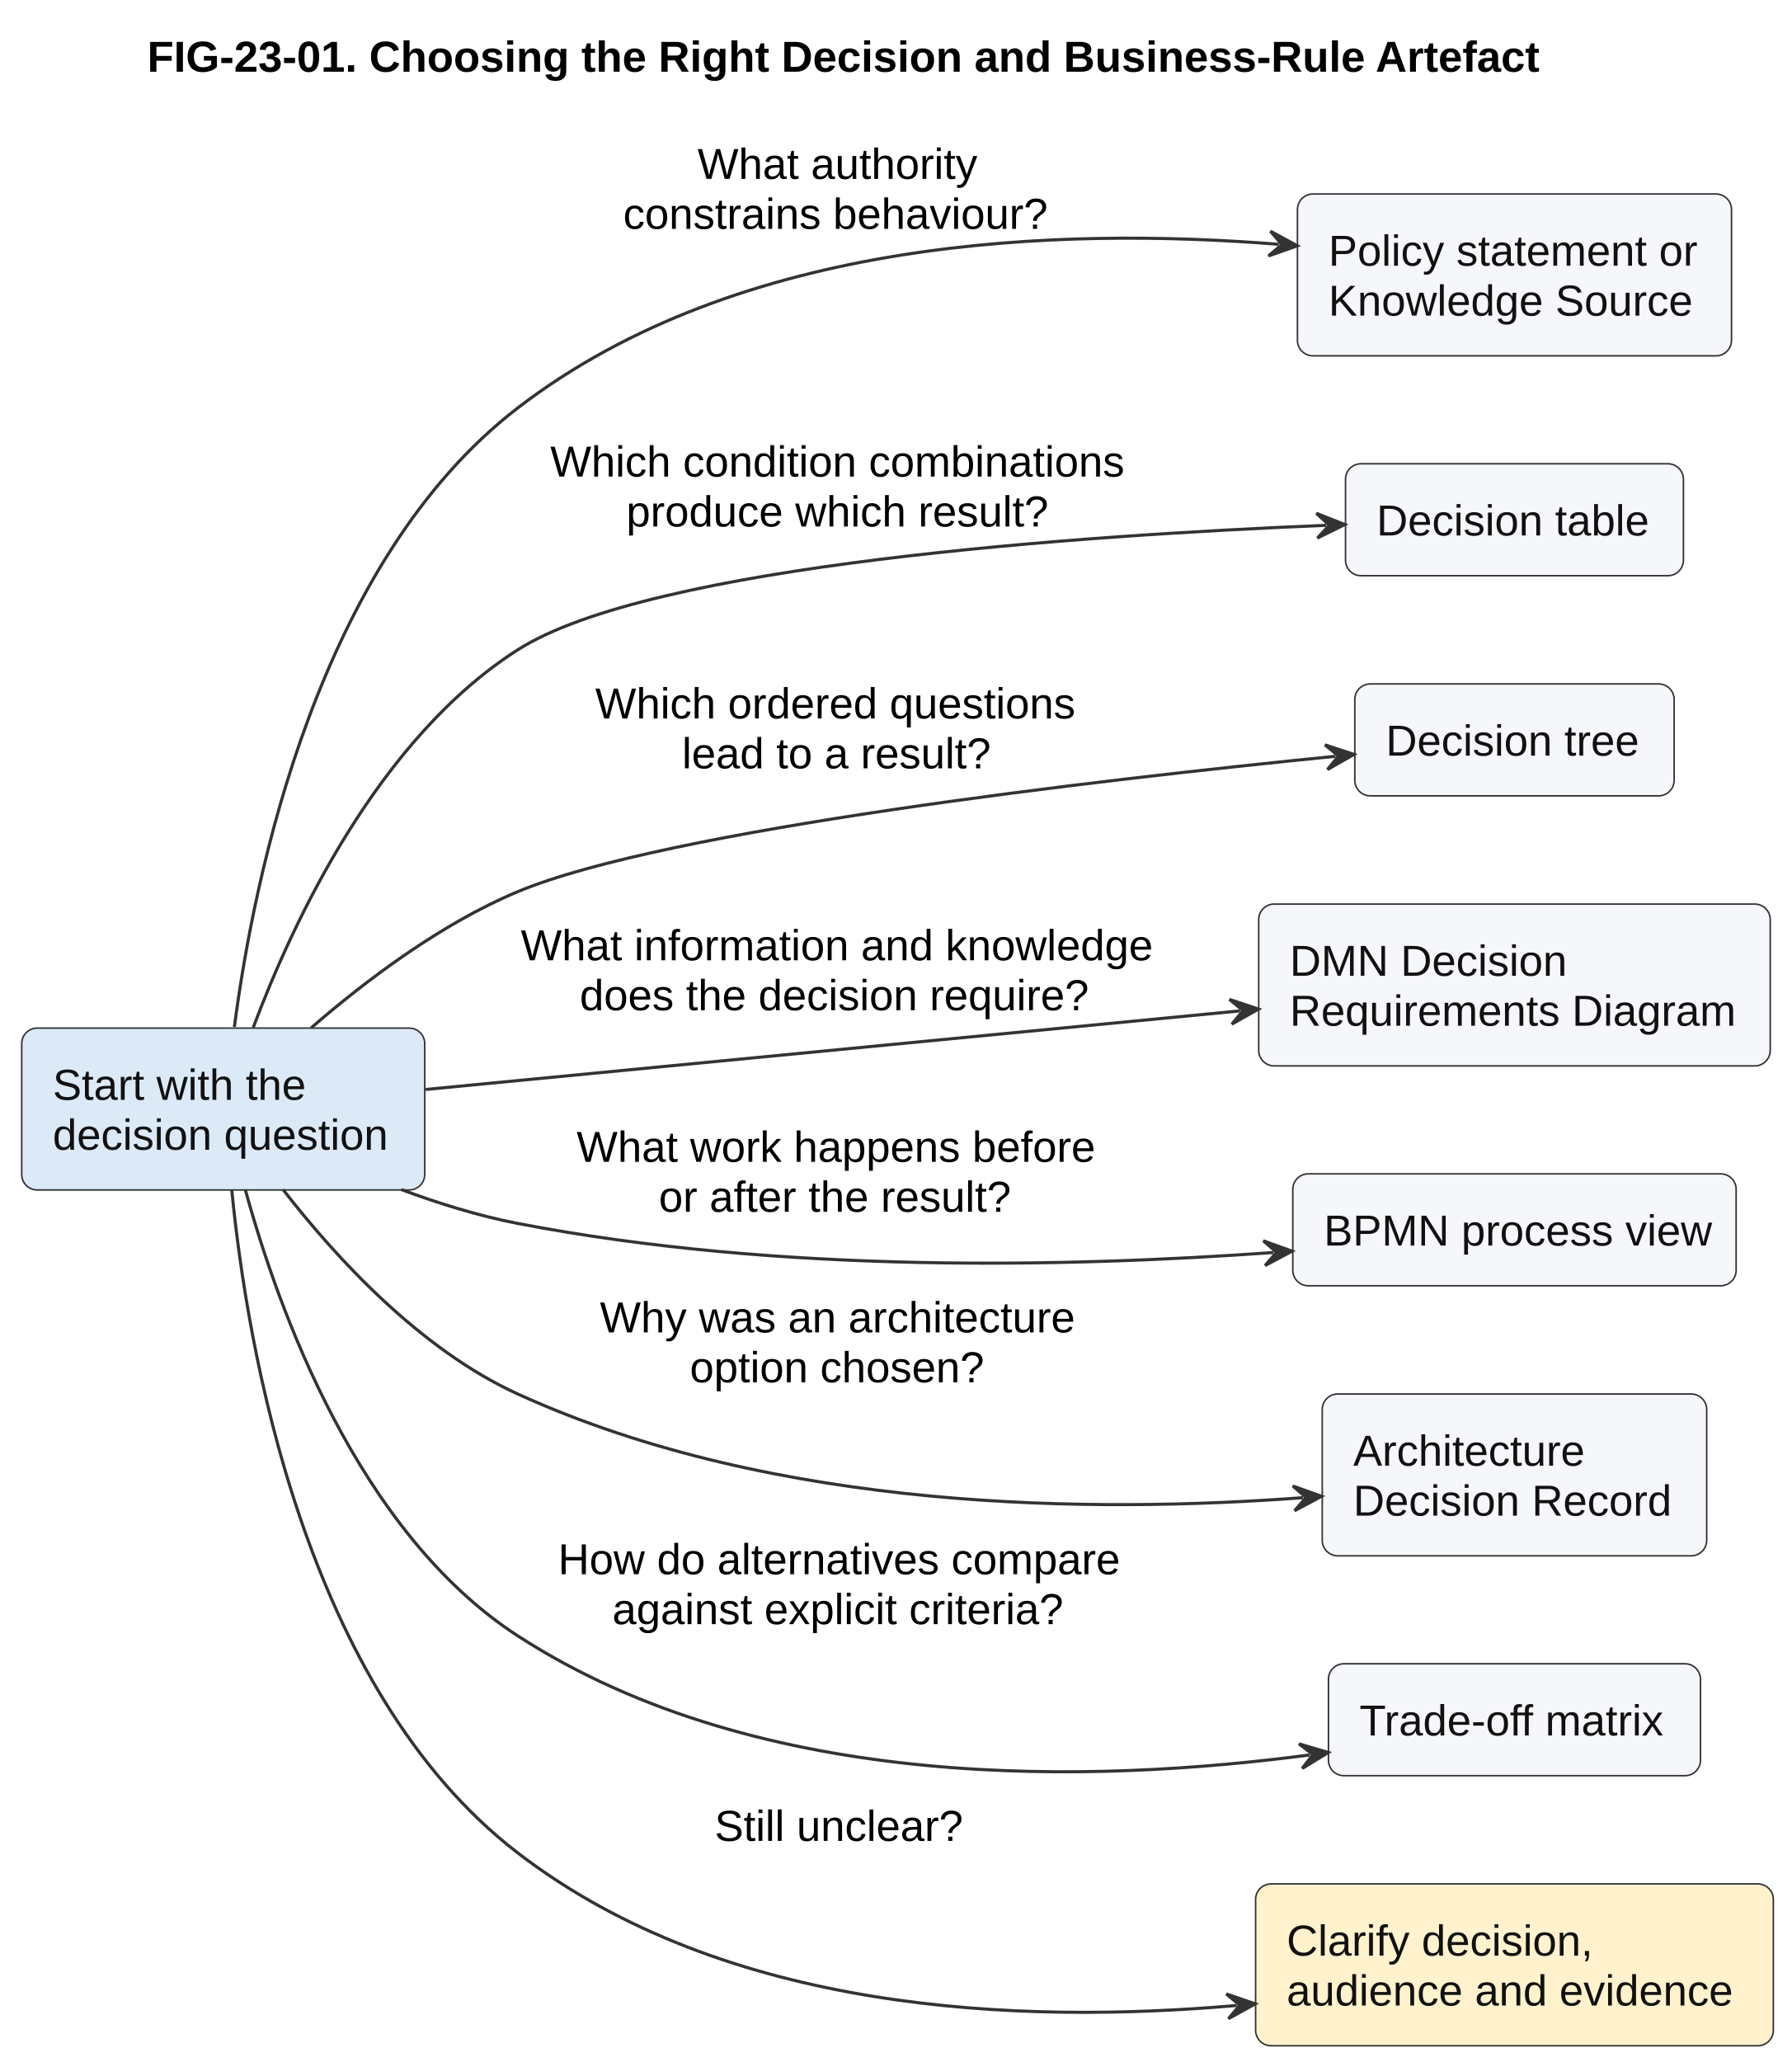
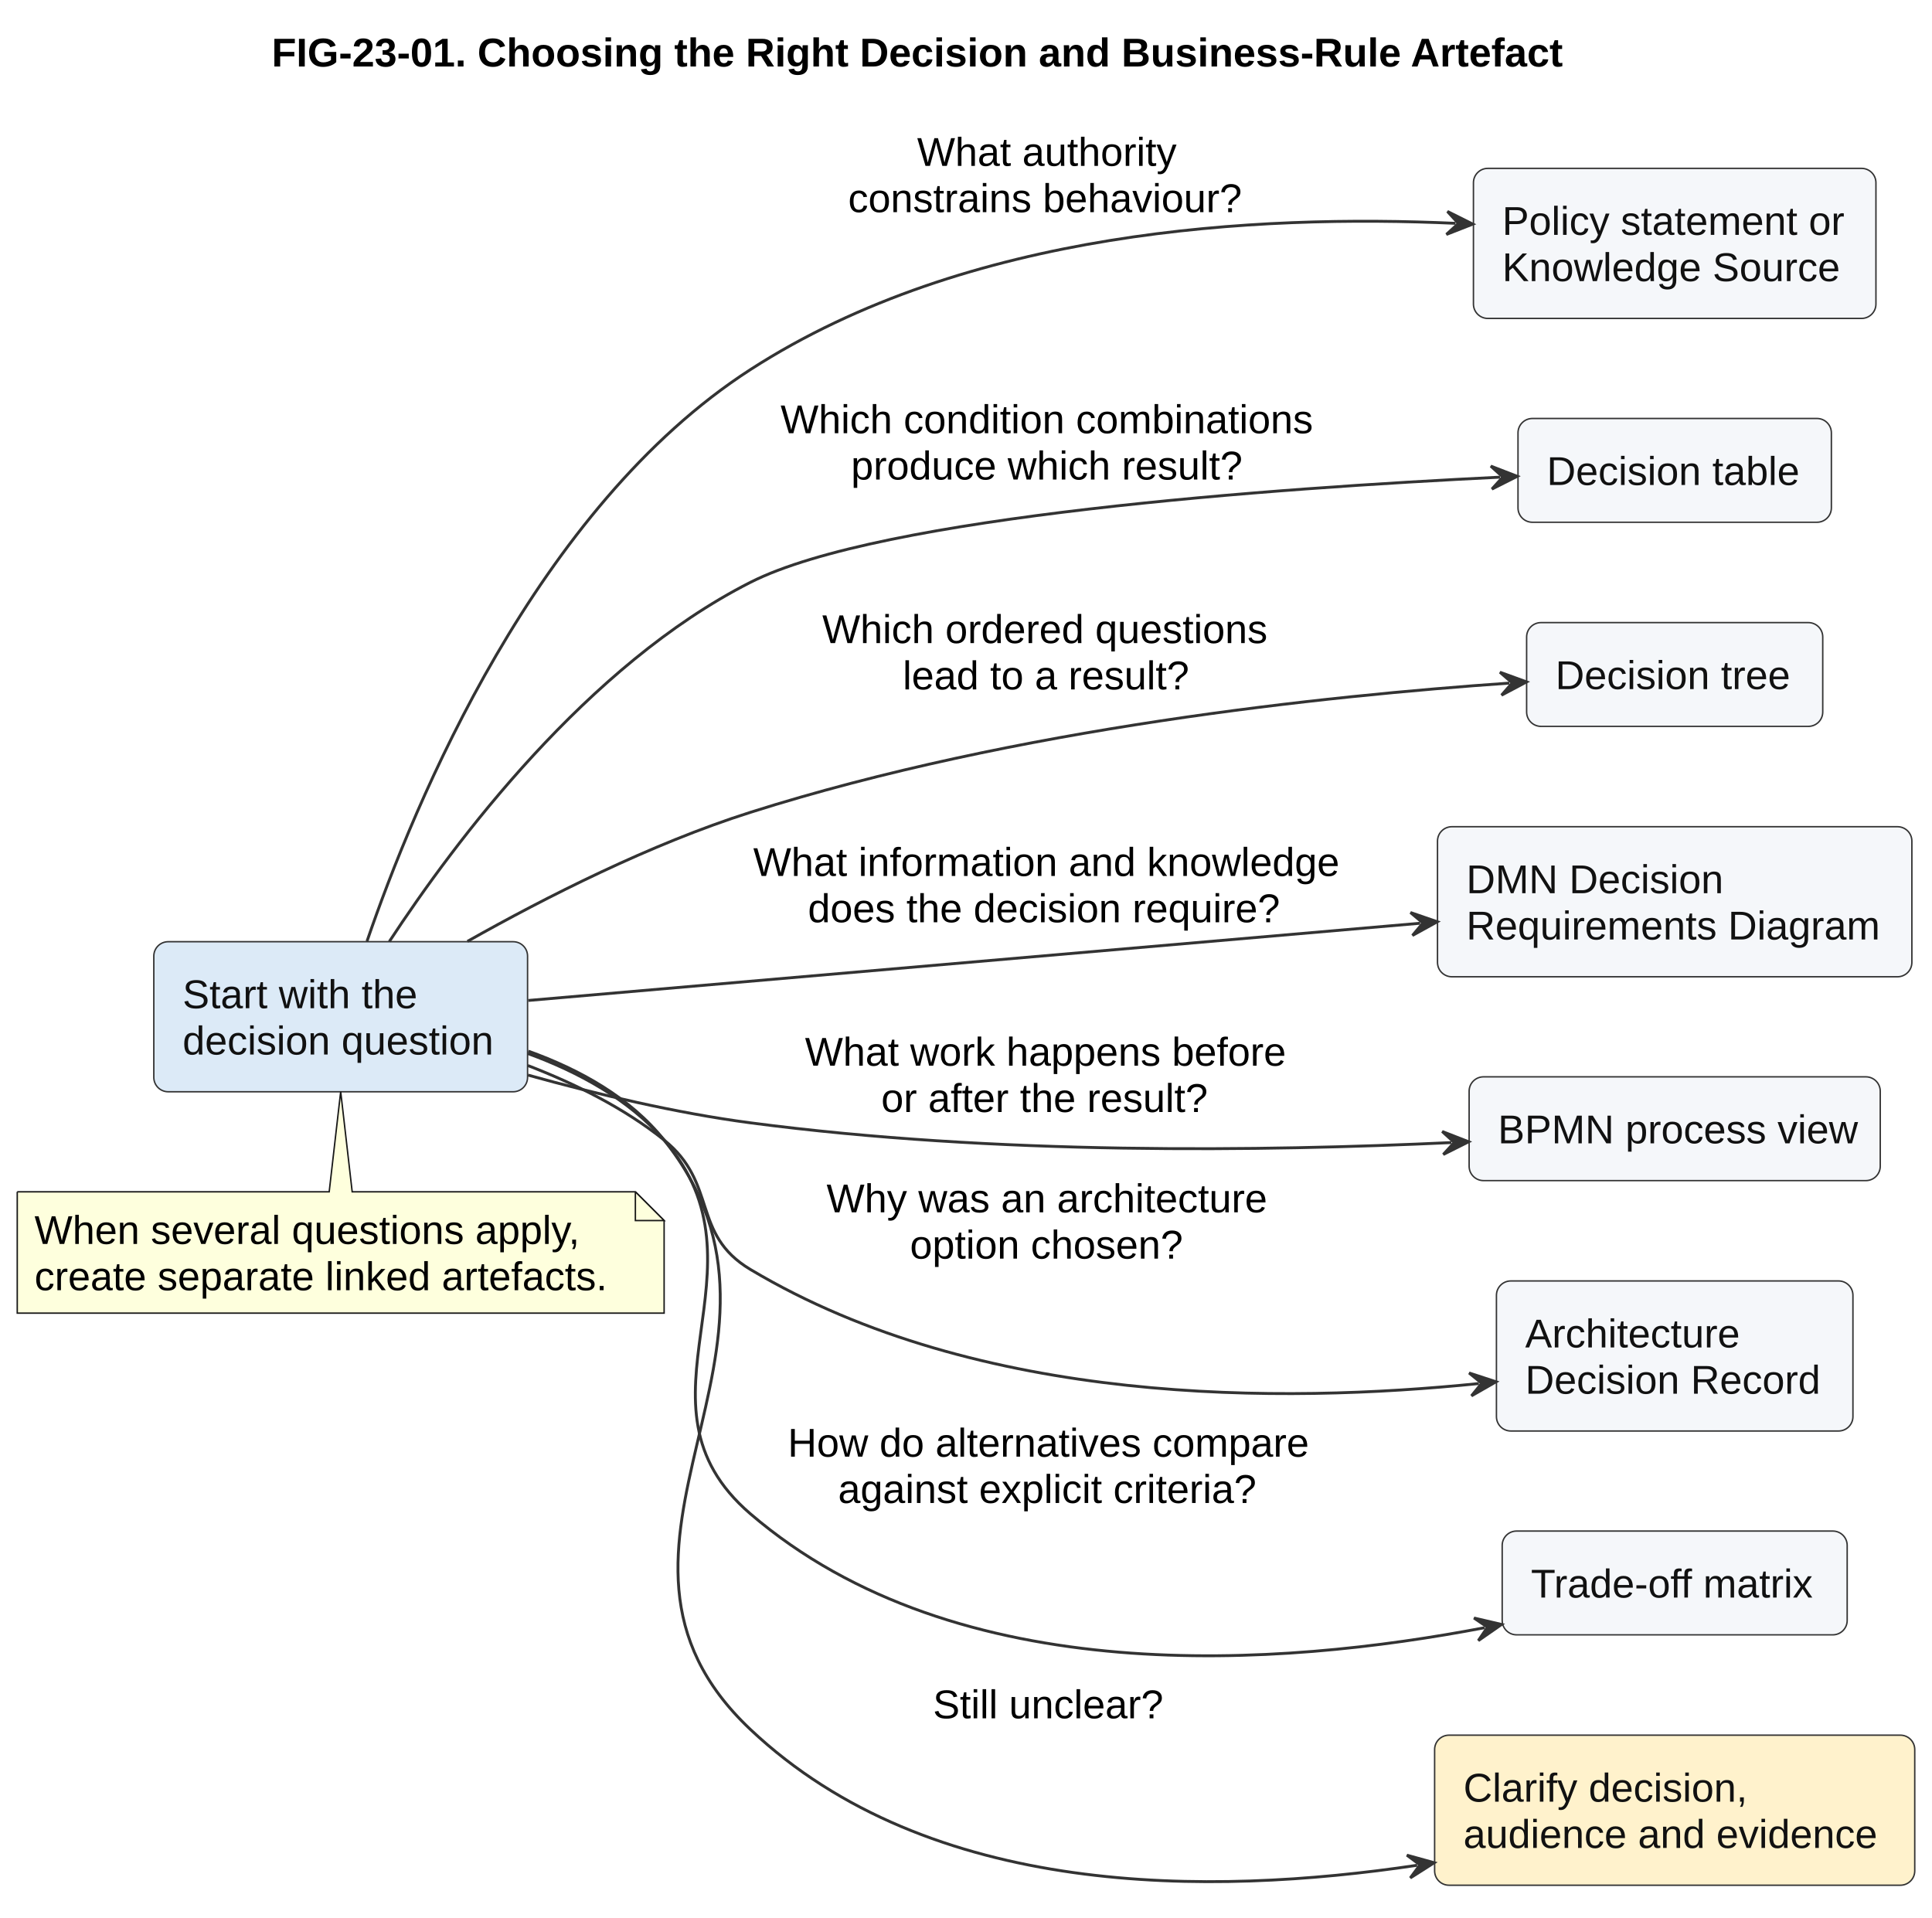
- <svg xmlns="http://www.w3.org/2000/svg" contentStyleType="text/css" height="665px" preserveAspectRatio="none" style="width:578px;height:665px;background:#FFFFFF;" version="1.1" viewBox="0 0 578 665" width="578px" zoomAndPan="magnify">
+ <svg xmlns="http://www.w3.org/2000/svg" contentStyleType="text/css" height="667px" preserveAspectRatio="none" style="width:672px;height:667px;background:#FFFFFF;" version="1.1" viewBox="0 0 672 667" width="672px" zoomAndPan="magnify">
  <defs />
  <g>
-     <text fill="#000000" font-family="Arial" font-size="14" font-weight="bold" lengthAdjust="spacing" textLength="469" x="47.5" y="23.132">FIG-23-01. Choosing the Right Decision and Business-Rule Artefact</text>
+     <text fill="#000000" font-family="Arial" font-size="14" font-weight="bold" lengthAdjust="spacing" textLength="469" x="94.5" y="23.132">FIG-23-01. Choosing the Right Decision and Business-Rule Artefact</text>
    <g id="elem_Start">
-       <rect fill="#DCEAF7" height="52.197" rx="5" ry="5" style="stroke:#333333;stroke-width:0.5;" width="130" x="7" y="331.565" />
-       <text fill="#111111" font-family="Arial" font-size="14" lengthAdjust="spacing" textLength="82" x="17" y="354.697">Start with the</text>
-       <text fill="#111111" font-family="Arial" font-size="14" lengthAdjust="spacing" textLength="110" x="17" y="370.796">decision question</text>
+       <rect fill="#DCEAF7" height="52.197" rx="5" ry="5" style="stroke:#333333;stroke-width:0.5;" width="130" x="53.5" y="327.565" />
+       <text fill="#111111" font-family="Arial" font-size="14" lengthAdjust="spacing" textLength="82" x="63.5" y="350.697">Start with the</text>
+       <text fill="#111111" font-family="Arial" font-size="14" lengthAdjust="spacing" textLength="110" x="63.5" y="366.796">decision question</text>
    </g>
    <g id="elem_Policy">
-       <rect fill="#F5F7FA" height="52.197" rx="5" ry="5" style="stroke:#333333;stroke-width:0.5;" width="140" x="418.5" y="62.565" />
-       <text fill="#111111" font-family="Arial" font-size="14" lengthAdjust="spacing" textLength="120" x="428.5" y="85.697">Policy statement or</text>
-       <text fill="#111111" font-family="Arial" font-size="14" lengthAdjust="spacing" textLength="118" x="428.5" y="101.796">Knowledge Source</text>
+       <rect fill="#F5F7FA" height="52.197" rx="5" ry="5" style="stroke:#333333;stroke-width:0.5;" width="140" x="512.5" y="58.565" />
+       <text fill="#111111" font-family="Arial" font-size="14" lengthAdjust="spacing" textLength="120" x="522.5" y="81.697">Policy statement or</text>
+       <text fill="#111111" font-family="Arial" font-size="14" lengthAdjust="spacing" textLength="118" x="522.5" y="97.796">Knowledge Source</text>
    </g>
    <g id="elem_Table">
-       <rect fill="#F5F7FA" height="36.099" rx="5" ry="5" style="stroke:#333333;stroke-width:0.5;" width="109" x="434" y="149.565" />
-       <text fill="#111111" font-family="Arial" font-size="14" lengthAdjust="spacing" textLength="89" x="444" y="172.697">Decision table</text>
+       <rect fill="#F5F7FA" height="36.099" rx="5" ry="5" style="stroke:#333333;stroke-width:0.5;" width="109" x="528" y="145.565" />
+       <text fill="#111111" font-family="Arial" font-size="14" lengthAdjust="spacing" textLength="89" x="538" y="168.697">Decision table</text>
    </g>
    <g id="elem_Tree">
-       <rect fill="#F5F7FA" height="36.099" rx="5" ry="5" style="stroke:#333333;stroke-width:0.5;" width="103" x="437" y="220.565" />
-       <text fill="#111111" font-family="Arial" font-size="14" lengthAdjust="spacing" textLength="83" x="447" y="243.697">Decision tree</text>
+       <rect fill="#F5F7FA" height="36.099" rx="5" ry="5" style="stroke:#333333;stroke-width:0.5;" width="103" x="531" y="216.565" />
+       <text fill="#111111" font-family="Arial" font-size="14" lengthAdjust="spacing" textLength="83" x="541" y="239.697">Decision tree</text>
    </g>
    <g id="elem_DRD">
-       <rect fill="#F5F7FA" height="52.197" rx="5" ry="5" style="stroke:#333333;stroke-width:0.5;" width="165" x="406" y="291.565" />
-       <text fill="#111111" font-family="Arial" font-size="14" lengthAdjust="spacing" textLength="88" x="416" y="314.697">DMN Decision</text>
-       <text fill="#111111" font-family="Arial" font-size="14" lengthAdjust="spacing" textLength="145" x="416" y="330.796">Requirements Diagram</text>
+       <rect fill="#F5F7FA" height="52.197" rx="5" ry="5" style="stroke:#333333;stroke-width:0.5;" width="165" x="500" y="287.565" />
+       <text fill="#111111" font-family="Arial" font-size="14" lengthAdjust="spacing" textLength="88" x="510" y="310.697">DMN Decision</text>
+       <text fill="#111111" font-family="Arial" font-size="14" lengthAdjust="spacing" textLength="145" x="510" y="326.796">Requirements Diagram</text>
    </g>
    <g id="elem_BPMN">
-       <rect fill="#F5F7FA" height="36.099" rx="5" ry="5" style="stroke:#333333;stroke-width:0.5;" width="143" x="417" y="378.565" />
-       <text fill="#111111" font-family="Arial" font-size="14" lengthAdjust="spacing" textLength="123" x="427" y="401.697">BPMN process view</text>
+       <rect fill="#F5F7FA" height="36.099" rx="5" ry="5" style="stroke:#333333;stroke-width:0.5;" width="143" x="511" y="374.565" />
+       <text fill="#111111" font-family="Arial" font-size="14" lengthAdjust="spacing" textLength="123" x="521" y="397.697">BPMN process view</text>
    </g>
    <g id="elem_ADR">
-       <rect fill="#F5F7FA" height="52.197" rx="5" ry="5" style="stroke:#333333;stroke-width:0.5;" width="124" x="426.5" y="449.565" />
-       <text fill="#111111" font-family="Arial" font-size="14" lengthAdjust="spacing" textLength="76" x="436.5" y="472.697">Architecture</text>
-       <text fill="#111111" font-family="Arial" font-size="14" lengthAdjust="spacing" textLength="104" x="436.5" y="488.796">Decision Record</text>
+       <rect fill="#F5F7FA" height="52.197" rx="5" ry="5" style="stroke:#333333;stroke-width:0.5;" width="124" x="520.5" y="445.565" />
+       <text fill="#111111" font-family="Arial" font-size="14" lengthAdjust="spacing" textLength="76" x="530.5" y="468.697">Architecture</text>
+       <text fill="#111111" font-family="Arial" font-size="14" lengthAdjust="spacing" textLength="104" x="530.5" y="484.796">Decision Record</text>
    </g>
    <g id="elem_Matrix">
-       <rect fill="#F5F7FA" height="36.099" rx="5" ry="5" style="stroke:#333333;stroke-width:0.5;" width="120" x="428.5" y="536.565" />
-       <text fill="#111111" font-family="Arial" font-size="14" lengthAdjust="spacing" textLength="100" x="438.5" y="559.697">Trade-off matrix</text>
+       <rect fill="#F5F7FA" height="36.099" rx="5" ry="5" style="stroke:#333333;stroke-width:0.5;" width="120" x="522.5" y="532.565" />
+       <text fill="#111111" font-family="Arial" font-size="14" lengthAdjust="spacing" textLength="100" x="532.5" y="555.697">Trade-off matrix</text>
    </g>
    <g id="elem_Clarify">
-       <rect fill="#FFF2CC" height="52.197" rx="5" ry="5" style="stroke:#333333;stroke-width:0.5;" width="167" x="405" y="607.565" />
-       <text fill="#111111" font-family="Arial" font-size="14" lengthAdjust="spacing" textLength="100" x="415" y="630.697">Clarify decision,</text>
-       <text fill="#111111" font-family="Arial" font-size="14" lengthAdjust="spacing" textLength="147" x="415" y="646.796">audience and evidence</text>
+       <rect fill="#FFF2CC" height="52.197" rx="5" ry="5" style="stroke:#333333;stroke-width:0.5;" width="167" x="499" y="603.565" />
+       <text fill="#111111" font-family="Arial" font-size="14" lengthAdjust="spacing" textLength="100" x="509" y="626.697">Clarify decision,</text>
+       <text fill="#111111" font-family="Arial" font-size="14" lengthAdjust="spacing" textLength="147" x="509" y="642.796">audience and evidence</text>
+     </g>
+     <g id="elem_GMN19">
+       <path d="M6,414.565 L6,456.763 A0,0 0 0 0 6,456.763 L231,456.763 A0,0 0 0 0 231,456.763 L231,424.565 L221,414.565 L122.5,414.565 L118.5,379.715 L114.5,414.565 L6,414.565 A0,0 0 0 0 6,414.565 " fill="#FEFFDD" style="stroke:#181818;stroke-width:0.5;" />
+       <path d="M221,414.565 L221,424.565 L231,424.565 L221,414.565 " fill="#FEFFDD" style="stroke:#181818;stroke-width:0.5;" />
+       <text fill="#000000" font-family="Arial" font-size="14" lengthAdjust="spacing" textLength="194" x="12" y="432.697">When several questions apply,</text>
+       <text fill="#000000" font-family="Arial" font-size="14" lengthAdjust="spacing" textLength="204" x="12" y="448.796">create separate linked artefacts.</text>
    </g>
    <g id="link_Start_Policy">
-       <path d="M75.6,331.195 C81.88,283.005 102.46,181.135 167,131.565 C239.01,76.245 341.999,73.19 412.469,78.79 " fill="none" id="Start-to-Policy" style="stroke:#333333;stroke-width:1.0;" />
-       <polygon fill="#333333" points="418.45,79.265,409.795,74.565,413.466,78.869,409.161,82.54,418.45,79.265" style="stroke:#333333;stroke-width:1.0;" />
-       <text fill="#000000" font-family="Arial" font-size="14" lengthAdjust="spacing" textLength="92" x="225" y="57.697">What authority</text>
-       <text fill="#000000" font-family="Arial" font-size="14" lengthAdjust="spacing" textLength="140" x="201" y="73.796">constrains behaviour?</text>
+       <path d="M127.65,327.415 C144.18,279.145 186.55,176.595 261,128.565 C336.63,79.775 437.166,74.554 506.276,77.684 " fill="none" id="Start-to-Policy" style="stroke:#333333;stroke-width:1.0;" />
+       <polygon fill="#333333" points="512.27,77.955,503.46,73.552,507.275,77.729,503.098,81.544,512.27,77.955" style="stroke:#333333;stroke-width:1.0;" />
+       <text fill="#000000" font-family="Arial" font-size="14" lengthAdjust="spacing" textLength="92" x="319" y="57.697">What authority</text>
+       <text fill="#000000" font-family="Arial" font-size="14" lengthAdjust="spacing" textLength="140" x="295" y="73.796">constrains behaviour?</text>
    </g>
    <g id="link_Start_Table">
-       <path d="M81.68,331.385 C94.49,297.185 121.96,238.285 167,209.565 C210.12,182.075 348.285,172.682 427.765,169.412 " fill="none" id="Start-to-Table" style="stroke:#333333;stroke-width:1.0;" />
-       <polygon fill="#333333" points="433.76,169.165,424.603,165.539,428.764,169.371,424.932,173.532,433.76,169.165" style="stroke:#333333;stroke-width:1.0;" />
-       <text fill="#000000" font-family="Arial" font-size="14" lengthAdjust="spacing" textLength="187" x="177.5" y="153.697">Which condition combinations</text>
-       <text fill="#000000" font-family="Arial" font-size="14" lengthAdjust="spacing" textLength="138" x="202" y="169.796">produce which result?</text>
+       <path d="M135.41,327.515 C158.36,292.505 204.29,231.335 261,202.565 C306.43,179.515 442.907,169.828 521.727,165.978 " fill="none" id="Start-to-Table" style="stroke:#333333;stroke-width:1.0;" />
+       <polygon fill="#333333" points="527.72,165.685,518.536,162.129,522.726,165.929,518.926,170.12,527.72,165.685" style="stroke:#333333;stroke-width:1.0;" />
+       <text fill="#000000" font-family="Arial" font-size="14" lengthAdjust="spacing" textLength="187" x="271.5" y="150.697">Which condition combinations</text>
+       <text fill="#000000" font-family="Arial" font-size="14" lengthAdjust="spacing" textLength="138" x="296" y="166.796">produce which result?</text>
    </g>
    <g id="link_Start_Tree">
-       <path d="M100.36,331.495 C118,316.205 142.22,297.925 167,287.565 C214.72,267.625 353.08,251.662 430.76,243.902 " fill="none" id="Start-to-Tree" style="stroke:#333333;stroke-width:1.0;" />
-       <polygon fill="#333333" points="436.73,243.305,427.377,240.22,431.755,243.802,428.172,248.18,436.73,243.305" style="stroke:#333333;stroke-width:1.0;" />
-       <text fill="#000000" font-family="Arial" font-size="14" lengthAdjust="spacing" textLength="158" x="192" y="231.697">Which ordered questions</text>
-       <text fill="#000000" font-family="Arial" font-size="14" lengthAdjust="spacing" textLength="102" x="220" y="247.796">lead to a result?</text>
+       <path d="M162.59,327.445 C189.87,312.055 226.41,293.525 261,282.565 C353.52,253.245 460.894,242.061 524.994,237.611 " fill="none" id="Start-to-Tree" style="stroke:#333333;stroke-width:1.0;" />
+       <polygon fill="#333333" points="530.98,237.195,521.725,233.828,525.992,237.542,522.279,241.809,530.98,237.195" style="stroke:#333333;stroke-width:1.0;" />
+       <text fill="#000000" font-family="Arial" font-size="14" lengthAdjust="spacing" textLength="158" x="286" y="223.697">Which ordered questions</text>
+       <text fill="#000000" font-family="Arial" font-size="14" lengthAdjust="spacing" textLength="102" x="314" y="239.796">lead to a result?</text>
    </g>
    <g id="link_Start_DRD">
-       <path d="M137.31,351.355 C209.62,344.385 321.228,333.612 399.948,326.012 " fill="none" id="Start-to-DRD" style="stroke:#333333;stroke-width:1.0;" />
-       <polygon fill="#333333" points="405.92,325.435,396.577,322.319,400.943,325.916,397.346,330.282,405.92,325.435" style="stroke:#333333;stroke-width:1.0;" />
-       <text fill="#000000" font-family="Arial" font-size="14" lengthAdjust="spacing" textLength="206" x="168" y="309.697">What information and knowledge</text>
-       <text fill="#000000" font-family="Arial" font-size="14" lengthAdjust="spacing" textLength="168" x="187" y="325.796">does the decision require?</text>
+       <path d="M183.74,348.005 C266.3,340.855 403.752,328.953 493.942,321.143 " fill="none" id="Start-to-DRD" style="stroke:#333333;stroke-width:1.0;" />
+       <polygon fill="#333333" points="499.92,320.625,490.608,317.417,494.939,321.057,491.299,325.387,499.92,320.625" style="stroke:#333333;stroke-width:1.0;" />
+       <text fill="#000000" font-family="Arial" font-size="14" lengthAdjust="spacing" textLength="206" x="262" y="304.697">What information and knowledge</text>
+       <text fill="#000000" font-family="Arial" font-size="14" lengthAdjust="spacing" textLength="168" x="281" y="320.796">does the decision require?</text>
    </g>
    <g id="link_Start_BPMN">
-       <path d="M129.41,383.625 C141.56,388.145 154.52,392.155 167,394.565 C251.69,410.905 345.325,408.624 410.765,403.934 " fill="none" id="Start-to-BPMN" style="stroke:#333333;stroke-width:1.0;" />
-       <polygon fill="#333333" points="416.75,403.505,407.487,400.159,411.763,403.863,408.059,408.139,416.75,403.505" style="stroke:#333333;stroke-width:1.0;" />
-       <text fill="#000000" font-family="Arial" font-size="14" lengthAdjust="spacing" textLength="170" x="186" y="374.697">What work happens before</text>
-       <text fill="#000000" font-family="Arial" font-size="14" lengthAdjust="spacing" textLength="117" x="212.5" y="390.796">or after the result?</text>
+       <path d="M183.63,373.955 C207.64,380.625 235.32,387.185 261,390.565 C346.37,401.815 439.647,400.475 504.827,397.435 " fill="none" id="Start-to-BPMN" style="stroke:#333333;stroke-width:1.0;" />
+       <polygon fill="#333333" points="510.82,397.155,501.643,393.579,505.825,397.388,502.016,401.57,510.82,397.155" style="stroke:#333333;stroke-width:1.0;" />
+       <text fill="#000000" font-family="Arial" font-size="14" lengthAdjust="spacing" textLength="170" x="280" y="370.697">What work happens before</text>
+       <text fill="#000000" font-family="Arial" font-size="14" lengthAdjust="spacing" textLength="117" x="306.5" y="386.796">or after the result?</text>
    </g>
    <g id="link_Start_ADR">
-       <path d="M91.3,383.645 C108.2,405.435 135.42,435.165 167,449.565 C250.68,487.725 353.417,487.981 420.277,483.001 " fill="none" id="Start-to-ADR" style="stroke:#333333;stroke-width:1.0;" />
-       <polygon fill="#333333" points="426.26,482.555,416.988,479.235,421.274,482.927,417.582,487.213,426.26,482.555" style="stroke:#333333;stroke-width:1.0;" />
-       <text fill="#000000" font-family="Arial" font-size="14" lengthAdjust="spacing" textLength="155" x="193.5" y="429.697">Why was an architecture</text>
-       <text fill="#000000" font-family="Arial" font-size="14" lengthAdjust="spacing" textLength="97" x="222.5" y="445.796">option chosen?</text>
+       <path d="M183.57,370.625 C200.12,376.995 217.16,385.475 231,396.565 C249.76,411.595 240.36,429.245 261,441.565 C340.78,489.175 446.141,488.214 514.391,481.254 " fill="none" id="Start-to-ADR" style="stroke:#333333;stroke-width:1.0;" />
+       <polygon fill="#333333" points="520.36,480.645,511.001,477.579,515.386,481.153,511.812,485.538,520.36,480.645" style="stroke:#333333;stroke-width:1.0;" />
+       <text fill="#000000" font-family="Arial" font-size="14" lengthAdjust="spacing" textLength="155" x="287.5" y="421.697">Why was an architecture</text>
+       <text fill="#000000" font-family="Arial" font-size="14" lengthAdjust="spacing" textLength="97" x="316.5" y="437.796">option chosen?</text>
    </g>
    <g id="link_Start_Matrix">
-       <path d="M79.11,383.605 C89.71,422.345 115.49,494.195 167,527.565 C245.97,578.725 353.882,575.02 422.491,565.97 " fill="none" id="Start-to-Matrix" style="stroke:#333333;stroke-width:1.0;" />
-       <polygon fill="#333333" points="428.44,565.185,418.994,562.397,423.483,565.839,420.04,570.328,428.44,565.185" style="stroke:#333333;stroke-width:1.0;" />
-       <text fill="#000000" font-family="Arial" font-size="14" lengthAdjust="spacing" textLength="182" x="180" y="507.697">How do alternatives compare</text>
-       <text fill="#000000" font-family="Arial" font-size="14" lengthAdjust="spacing" textLength="147" x="197.5" y="523.796">against explicit criteria?</text>
+       <path d="M183.62,366.465 C201.15,372.855 218.69,382.385 231,396.565 C269.86,441.345 216.01,487.945 261,526.565 C333.19,588.535 445.487,579.732 516.397,566.182 " fill="none" id="Start-to-Matrix" style="stroke:#333333;stroke-width:1.0;" />
+       <polygon fill="#333333" points="522.29,565.055,512.699,562.816,517.379,565.994,514.201,570.674,522.29,565.055" style="stroke:#333333;stroke-width:1.0;" />
+       <text fill="#000000" font-family="Arial" font-size="14" lengthAdjust="spacing" textLength="182" x="274" y="506.697">How do alternatives compare</text>
+       <text fill="#000000" font-family="Arial" font-size="14" lengthAdjust="spacing" textLength="147" x="291.5" y="522.796">against explicit criteria?</text>
    </g>
    <g id="link_Start_Clarify">
-       <path d="M74.75,383.675 C79.66,434.135 98.14,544.705 167,597.565 C234.4,649.305 328.532,652.874 398.892,646.774 " fill="none" id="Start-to-Clarify" style="stroke:#333333;stroke-width:1.0;" />
-       <polygon fill="#333333" points="404.87,646.255,395.558,643.048,399.889,646.687,396.249,651.018,404.87,646.255" style="stroke:#333333;stroke-width:1.0;" />
-       <text fill="#000000" font-family="Arial" font-size="14" lengthAdjust="spacing" textLength="81" x="230.5" y="593.697">Still unclear?</text>
+       <path d="M183.77,365.635 C201.53,372.005 219.15,381.735 231,396.565 C288.47,468.515 194.02,538.375 261,601.565 C323.46,660.495 420.566,659.632 492.916,648.822 " fill="none" id="Start-to-Clarify" style="stroke:#333333;stroke-width:1.0;" />
+       <polygon fill="#333333" points="498.85,647.935,489.358,645.309,493.905,648.674,490.54,653.221,498.85,647.935" style="stroke:#333333;stroke-width:1.0;" />
+       <text fill="#000000" font-family="Arial" font-size="14" lengthAdjust="spacing" textLength="81" x="324.5" y="597.697">Still unclear?</text>
    </g>
  </g>
</svg>
